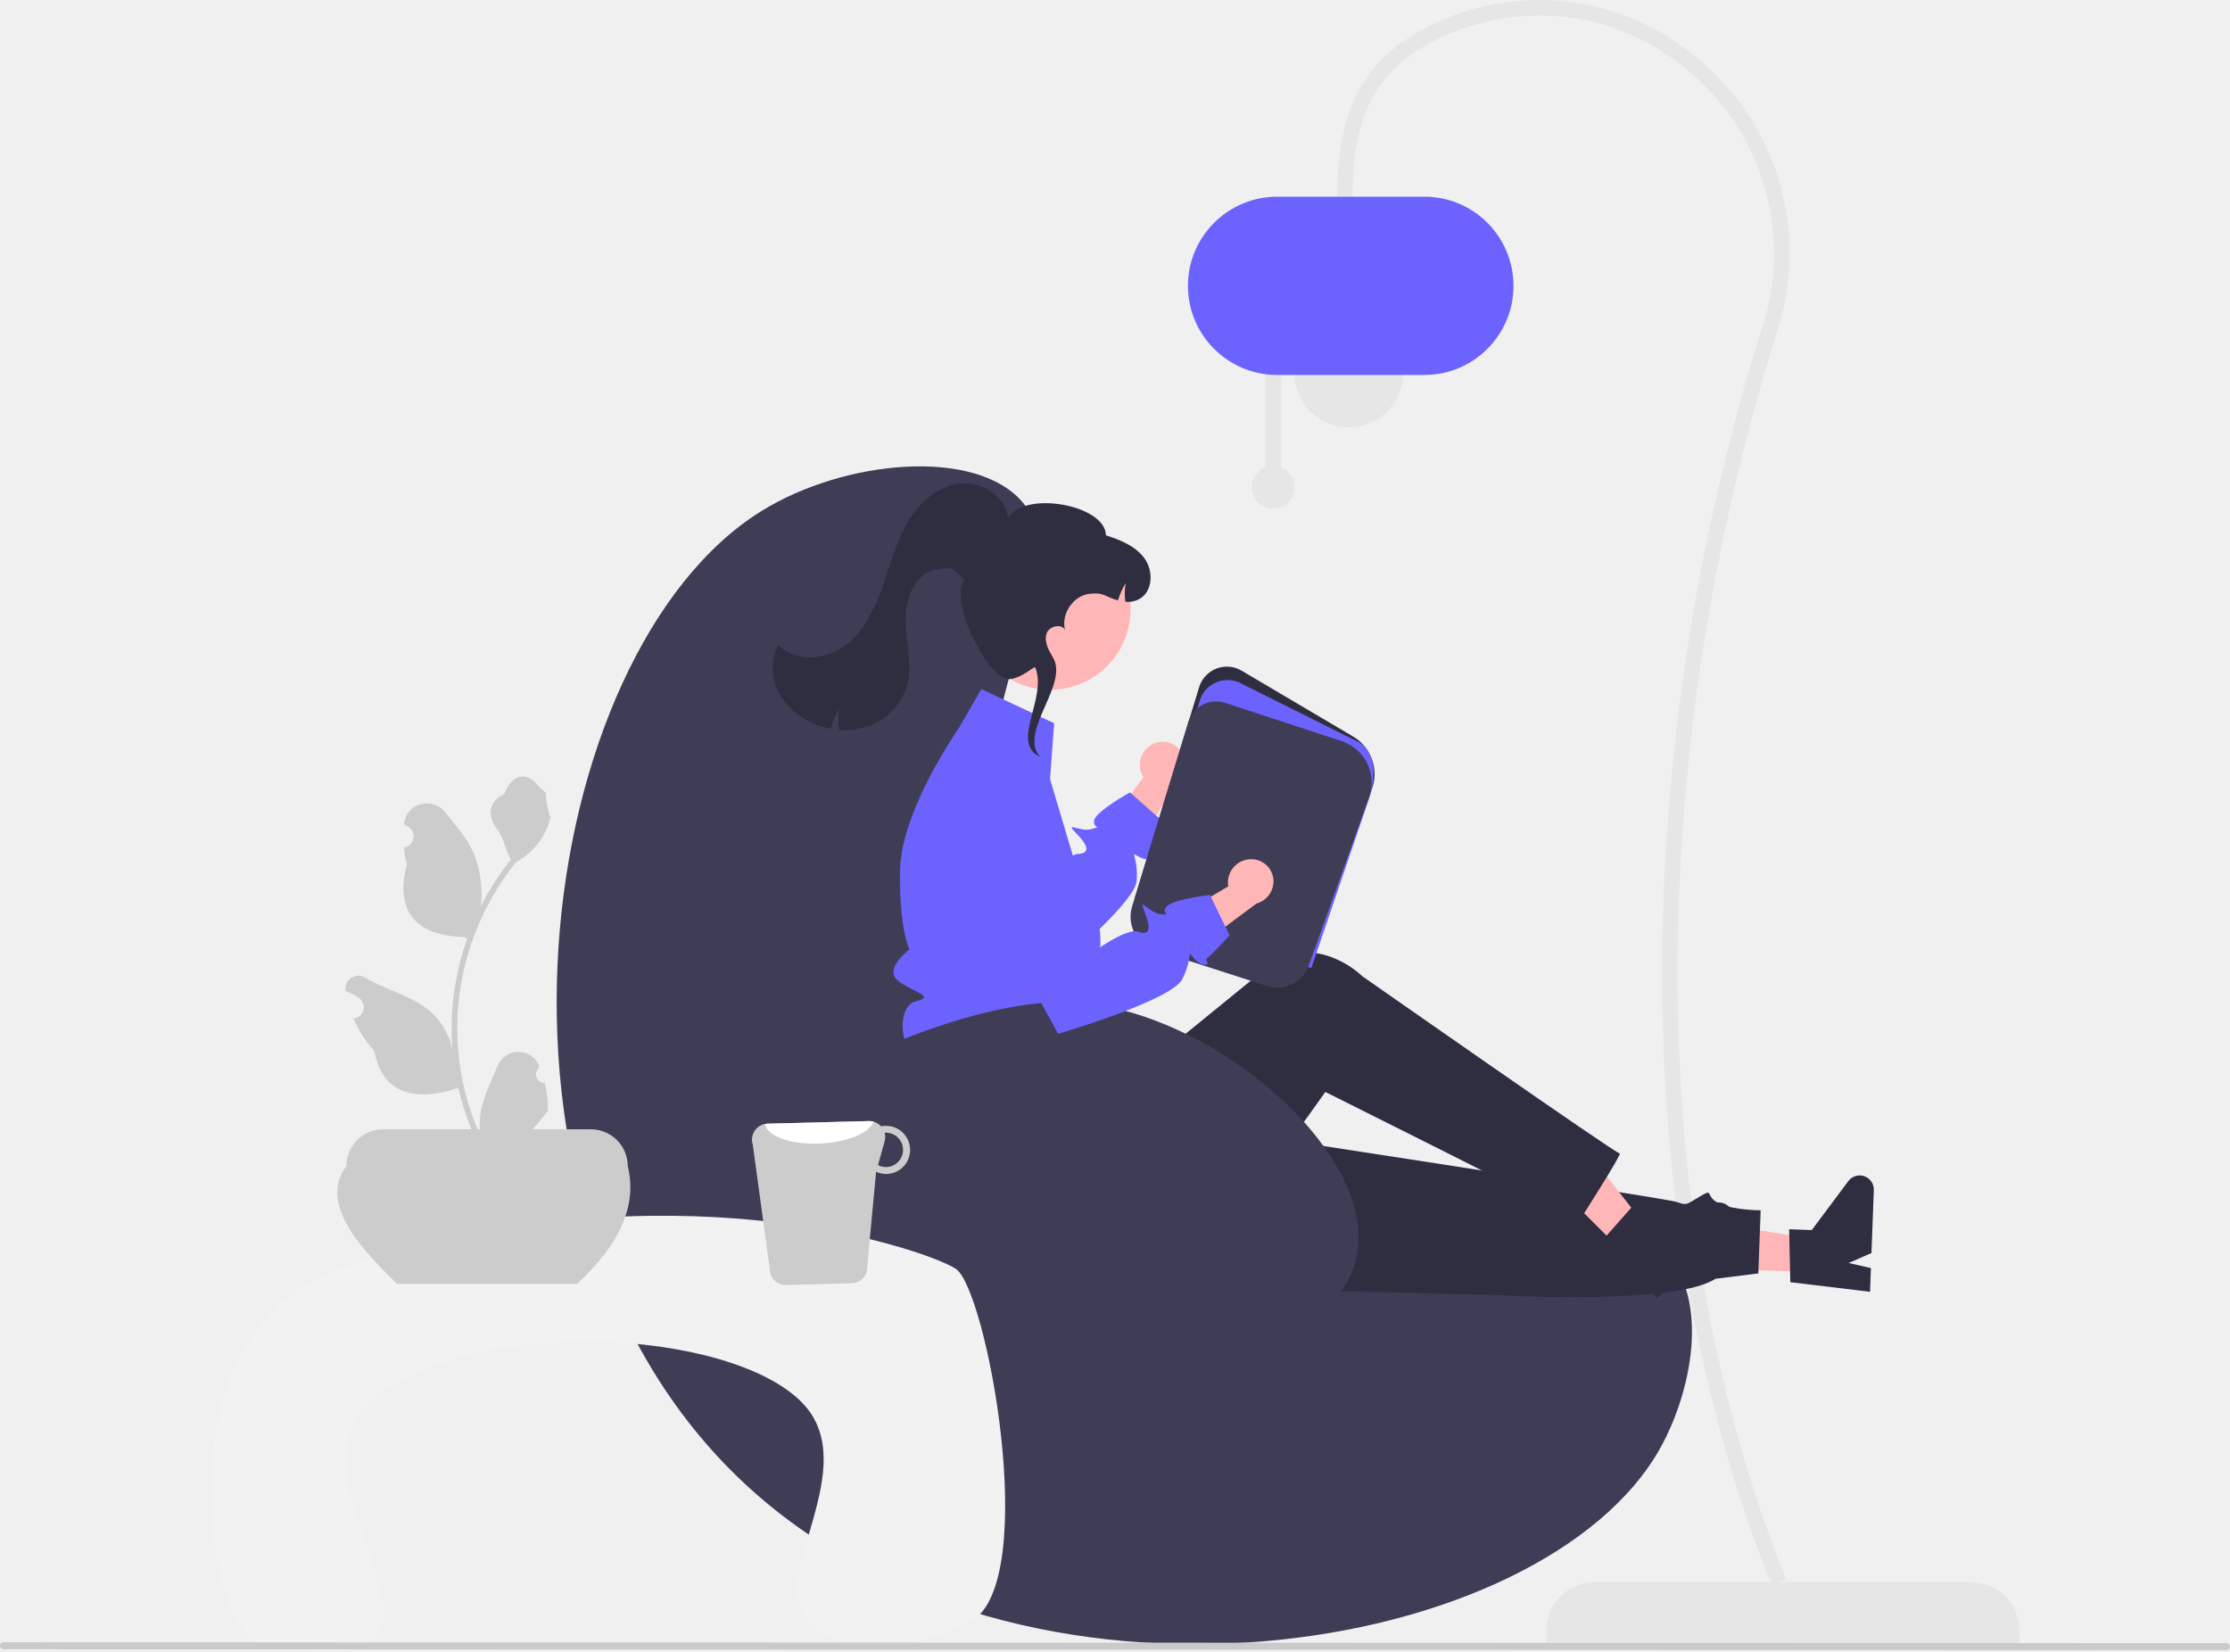
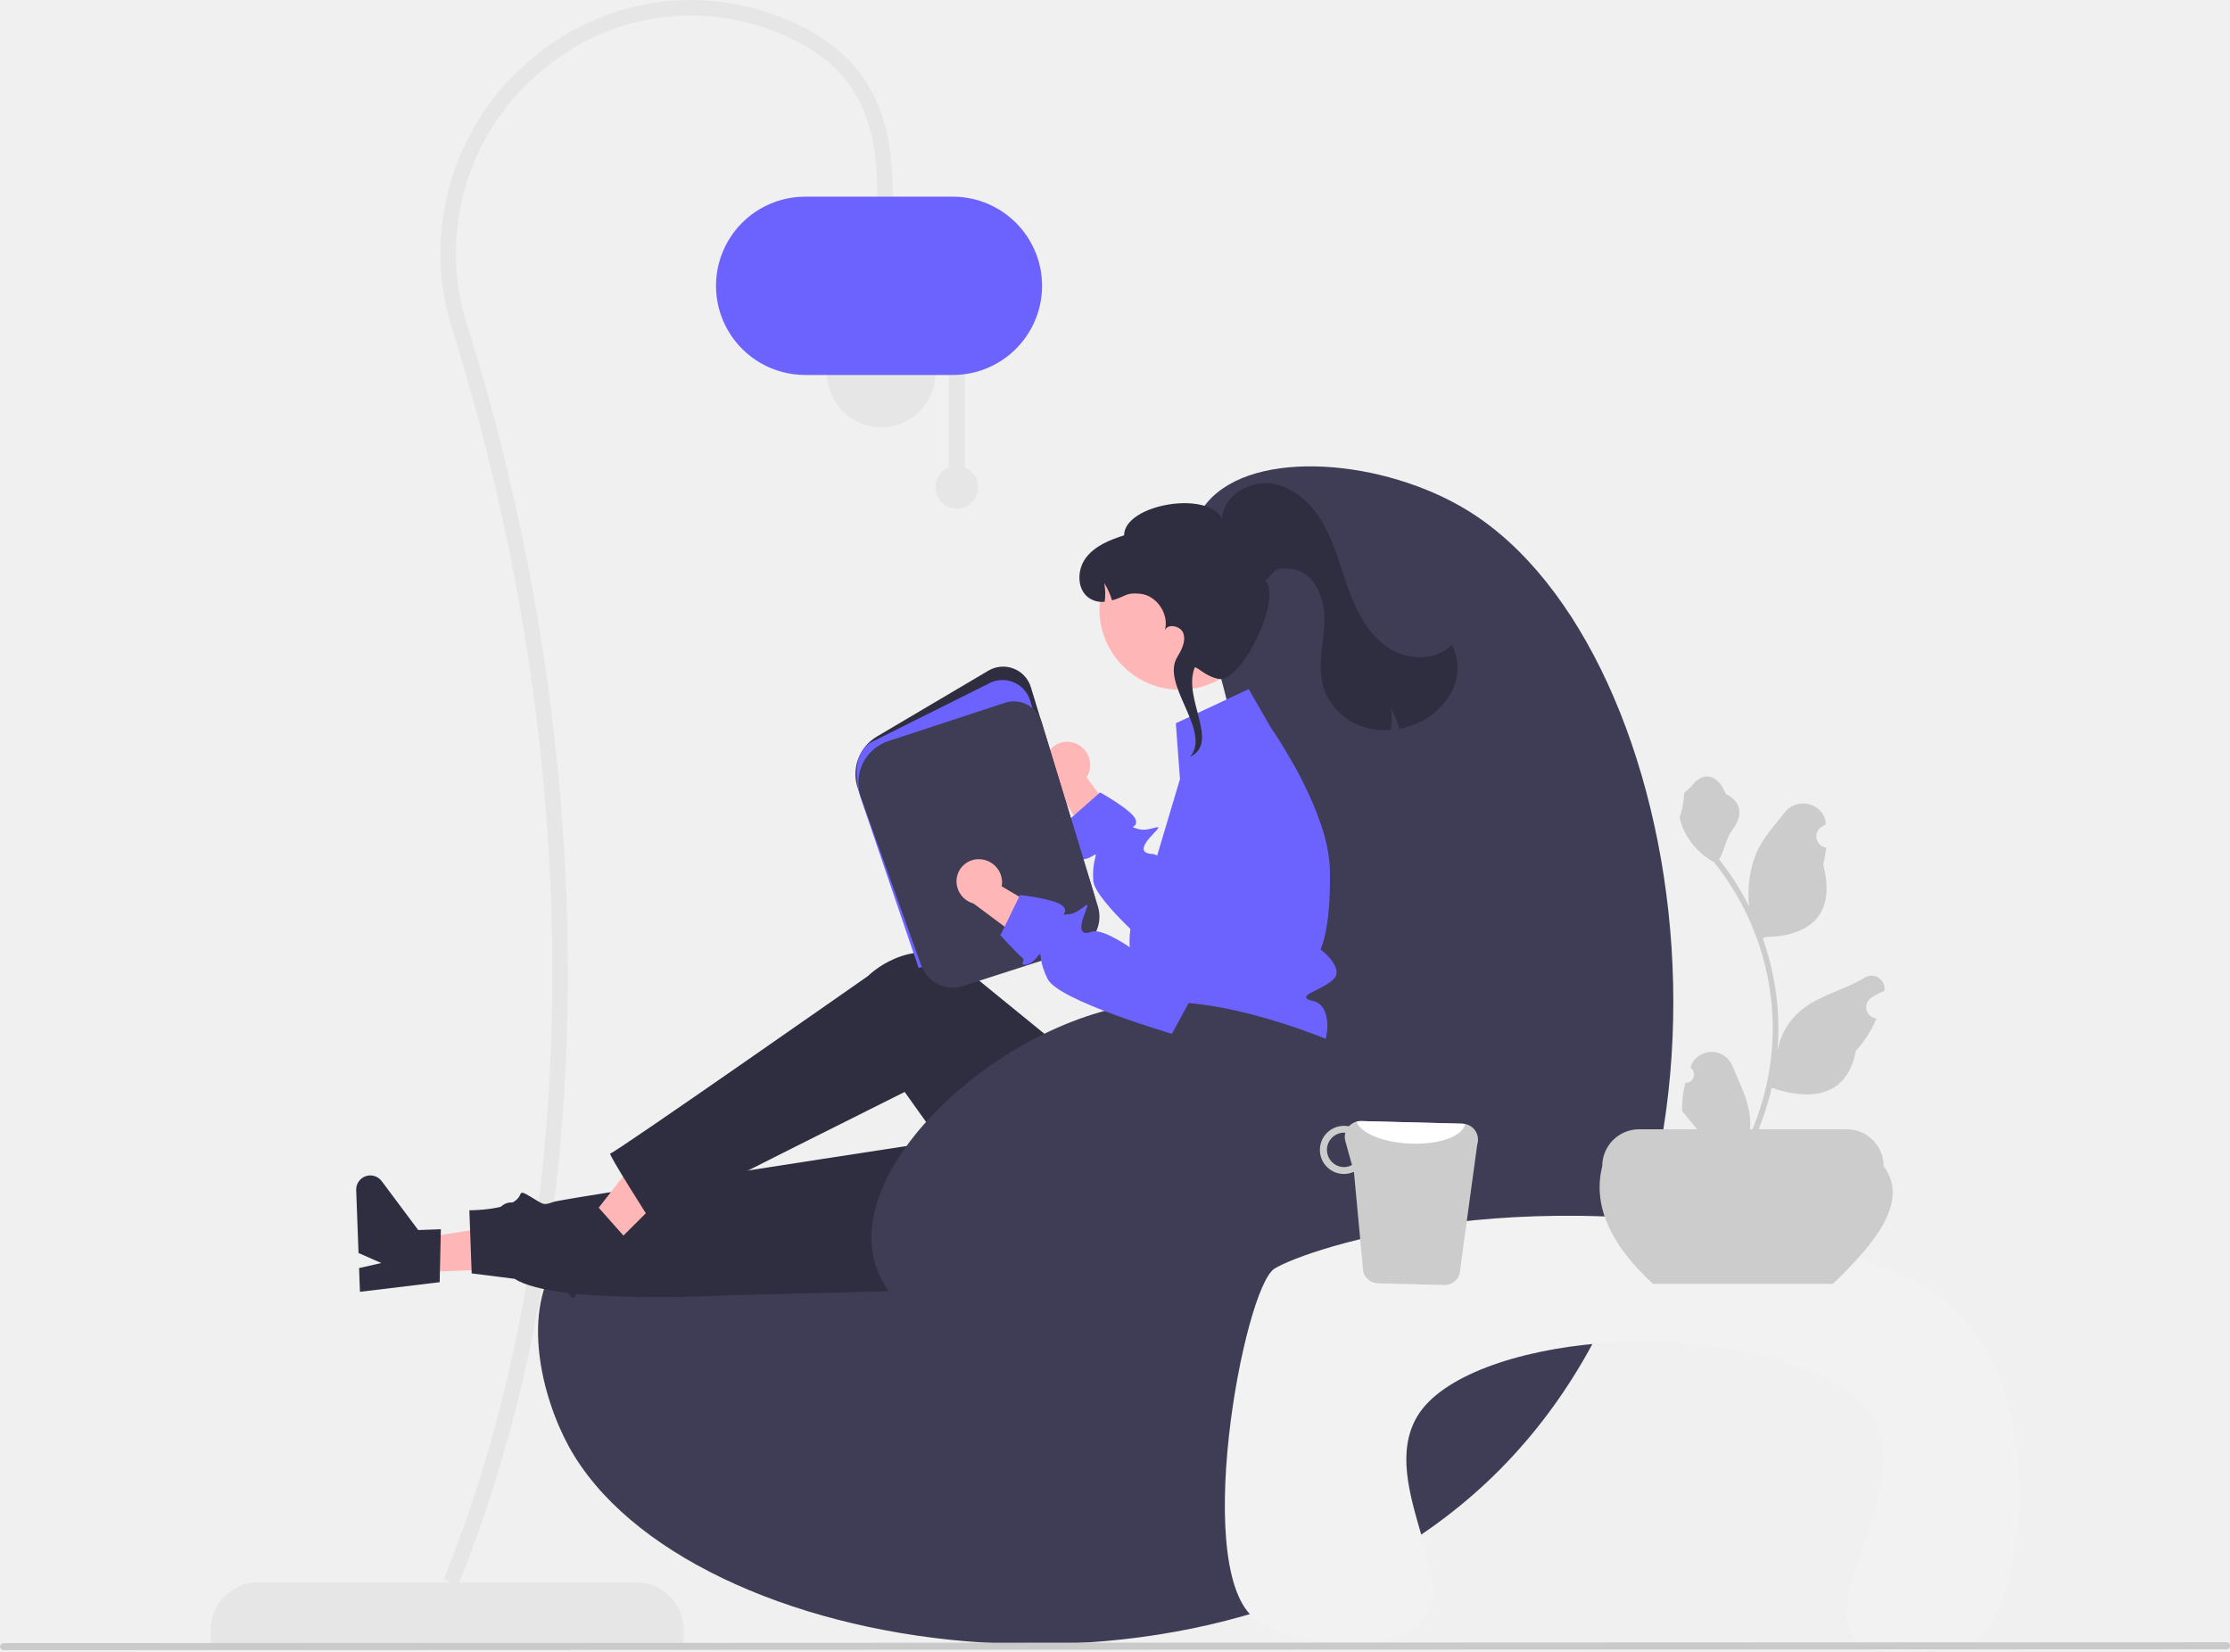
- <svg xmlns="http://www.w3.org/2000/svg" width="751.131" height="556.415" viewBox="0 0 751.131 556.415" role="img" artist="Katerina Limpitsouni" source="https://undraw.co/">
-   <path d="M745.319,704.743H904.585a0,0,0,0,1,0,0v4.887a16,16,0,0,1-16,16H761.319a16,16,0,0,1-16-16V704.743A0,0,0,0,1,745.319,704.743Z" transform="translate(1425.47 1258.58) rotate(-180)" fill="#e6e6e6" />
-   <path d="M821.225,705.718l4.843-1.951c-50.677-125.789-45.795-284.482-2.956-420.613a85.005,85.005,0,0,0-24.764-89.934c-24.865-22.189-59.145-27.594-89.467-14.108-29.931,13.314-34.056,36.505-34.056,59.583h5.222c0-24.635,5.265-43.383,30.957-54.812,28.419-12.639,60.555-7.569,83.867,13.234A79.839,79.839,0,0,1,818.131,281.586C774.798,419.289,770.202,579.072,821.225,705.718Z" transform="translate(-224.4343 -171.7927)" fill="#e6e6e6" />
-   <circle cx="454.307" cy="125.648" r="18.276" fill="#e6e6e6" />
-   <path d="M650.594,329.302V294.672h5.385v34.629a7.179,7.179,0,1,1-5.385,0Z" transform="translate(-224.4343 -171.7927)" fill="#e6e6e6" />
-   <path d="M624.565,268.068a30.06,30.06,0,0,1,30.025-30.025h49.607a30.025,30.025,0,1,1,0,60.051H654.59A30.06,30.06,0,0,1,624.565,268.068Z" transform="translate(-224.4343 -171.7927)" fill="#6c63ff" />
-   <path d="M554.67,454.005c4.981-63.723,30.447-94.083,14.14-113.123-15.619-18.238-59.617-14.47-87.872,3.03-76.212,47.202-104.134,235.332-6.06,327.249C568.072,758.504,744.695,730.53,783.946,659.04c9.158-16.681,16.434-45.922,3.03-63.632-33.278-43.967-154.271,35.669-208.066-14.14C547.03,551.749,551.937,488.975,554.67,454.005Z" transform="translate(-224.4343 -171.7927)" fill="#3f3d56" />
-   <path d="M612.927,422.347a7.822,7.822,0,0,0-3.924,10.18,7.504,7.504,0,0,0,.597,1.087l-16.358,21.842,8.163,12.2,19.174-32.343a7.8,7.8,0,0,0,2.373-9.222,7.465,7.465,0,0,0-9.838-3.828Q613.02,422.303,612.927,422.347Z" transform="translate(-224.4343 -171.7927)" fill="#ffb6b6" />
-   <path d="M612.914,460.005c1.071.949-1.899,2.121-5.04.273-.899-.535-1.283-.758-1.384-.616-.253.353,1.222,2.959.828,8.747-.242,3.454-5.979,9.949-12.494,16.282-8.807,8.565-19.049,16.827-19.049,16.827l-3.596-2.879-37.704-30.23-6.363-8.807a62.681,62.681,0,0,1,2.616-10.232,111.546,111.546,0,0,1,5.676-13.474c1.172-2.374,2.374-4.636,3.525-6.717l20.201,22.261,16.928,18.645s4.929-7.939,8.747-10.1a3.636,3.636,0,0,1,1.616-.555c3.858-.182,4.091-2.283-.384-6.858-4.474-4.575,1.172-.303,5.151-1.535,3.98-1.232,0,0,.838-3.081.838-3.081,11.999-9.262,11.999-9.262l.465.414,8.434,7.444,2.414,2.131s-2.636,7.232-3.363,8.757C612.248,458.965,611.854,459.046,612.914,460.005Z" transform="translate(-224.4343 -171.7927)" fill="#6c63ff" />
-   <polygon points="610.804 428.521 611.215 417.38 568.439 410.493 567.832 426.935 610.804 428.521" fill="#ffb6b6" />
-   <path d="M827.473,603.668l-.406-17.838,7.626.281,12.311-16.49a4.767,4.767,0,0,1,8.583,3.027l-.782,21.19-7.678,3.374,7.49,1.704-.295,7.989Z" transform="translate(-224.4343 -171.7927)" fill="#2f2e41" />
-   <path d="M594.489,604.651l135.488,3.435s58.508,3.379,72.236-5.551l14.476-1.828.785-21.264s-8.852.065-13.942-2.306-1.552-5.273-6.405-2.42-4.34,3.196-8.092,1.885S613.241,549.069,613.241,549.069Z" transform="translate(-224.4343 -171.7927)" fill="#2f2e41" />
-   <polygon points="548.592 423.631 556.471 415.744 529.796 381.601 518.168 393.243 548.592 423.631" fill="#ffb6b6" />
-   <path d="M765.053,588.562l11.835-13.353,5.399,5.393,20.241-3.716a4.767,4.767,0,0,1,4.234,8.057l-14.985,15.003-7.923-2.748,4.332,6.344-5.65,5.657Z" transform="translate(-224.4343 -171.7927)" fill="#2f2e41" />
-   <path d="M541.035,530.449l1.347,31.31c1.586,36.859,42.178,59.168,73.654,39.923q.87-.532,1.746-1.102s11.933-3.205,11.571-8.279,2.553-7.545,5.133-6.161,36.357-46.553,36.357-46.553,70.178,35.006,85.66,43.247c0,0,14.556-22.759,13.501-22.52s-86.819-59.788-86.819-59.788-13.972-14.14-31.304-4.804c-.361,1.371-.052,1.419-.052,1.419l-57.253,46.652-8.09-15.363Z" transform="translate(-224.4343 -171.7927)" fill="#2f2e41" />
-   <path d="M595.017,491.306a32.354,32.354,0,0,1-.616,4.303,25.39,25.39,0,0,1-1.98,5.939s0,2.111-4.04,9.181,1.01,4.04,4.04,9.292c3.03,5.242,0,2.828-3.363,6.202a7.722,7.722,0,0,0-1.909,7.606s-43.391.03-51.471-3-9.918-20.1-2.677-21.786c7.232-1.687-2.192-3.363-6.444-7.252-4.252-3.889,4.252-10.252,4.252-10.252s-3.505-6.05-3.212-26.362a40.029,40.029,0,0,1,.515-5.575,62.681,62.681,0,0,1,2.616-10.232,111.546,111.546,0,0,1,5.676-13.474c1.172-2.374,2.374-4.636,3.525-6.717.182-.323.353-.636.535-.949,2.192-3.879,4.192-7.05,5.515-9.08,1.02-1.576,1.636-2.464,1.636-2.464l7.353-12.787,24.544,11.504-1.394,18.817,4.232,14.191,1.949,6.535,1.505,5.04,2.323,7.807s-.636.03.121,1.071a34.484,34.484,0,0,1,6.575,15.827A32.227,32.227,0,0,1,595.017,491.306Z" transform="translate(-224.4343 -171.7927)" fill="#6c63ff" />
-   <path d="M665.896,493.334l-.461-.149-58.744-18.917,21.647-71.017a9.768,9.768,0,0,1,14.312-5.562l37.54,22.179a14.715,14.715,0,0,1,6.319,17.788Z" transform="translate(-224.4343 -171.7927)" fill="#2f2e41" />
-   <path d="M666.134,497.849l-59.217-19.069,21.647-71.017A9.768,9.768,0,0,1,642.876,402.201l39.332,19.637c5.909,3.49,5.771,12.524,3.027,19.936Z" transform="translate(-224.4343 -171.7927)" fill="#6c63ff" />
-   <path d="M660.206,502.989a11.291,11.291,0,0,1-9.05.9l-37.85-12.189A11.704,11.704,0,0,1,605.731,477.21l18.976-62.255a9.767,9.767,0,0,1,12.39-6.431l39.224,12.879a14.722,14.722,0,0,1,9.265,18.959l-20.289,56.565A11.304,11.304,0,0,1,660.206,502.989Z" transform="translate(-224.4343 -171.7927)" fill="#3f3d56" />
-   <circle cx="353.691" cy="205.214" r="27.11" fill="#ffb6b6" />
-   <path d="M486.452,404.525a23.511,23.511,0,0,0,11.546,10.793,27.033,27.033,0,0,0,6.222,1.969,24.326,24.326,0,0,1,2.879-6.816,20.083,20.083,0,0,0,0,7.199,23.9,23.9,0,0,0,9.663-1.199,20.726,20.726,0,0,0,13.034-13.204c2.16-7.186-.167-14.861-.35-22.362-.189-7.502,3.373-16.474,10.82-17.402,5.671-.708,4.97-.158,9.045,3.848-5.7,6.332,8.196,34.377,15.653,33.138,4.216-.701,7.318-4.048,8.152-3.932,4.27,10.456-8.574,25.286,1.613,30.154l-.756-1c-5.332-8.808,10.445-23.685,5.113-32.494-1.486-2.464-3.032-5.353-2.112-8.079.873-2.592,5.293-3.412,6.226-1.053-1.516-5.407,2.716-11.752,8.338-12.304,4.994-.493,4.706.931,9.467,2.229a24.293,24.293,0,0,1,2.608-5.835,19.918,19.918,0,0,0-.139,6.296,7.855,7.855,0,0,0,4.941-1.046c4.397-2.636,4.528-9.44,1.507-13.581-3.026-4.142-8.095-6.187-12.985-7.734-.045-10.342-27.872-15.292-32.99-5.678-.526-7.785-9.45-13.029-17.138-11.707s-13.752,7.487-17.45,14.357c-3.697,6.865-5.532,14.552-8.238,21.865s-6.575,14.604-13.056,18.943c-6.48,4.333-16.109,4.727-21.52-.89A17.168,17.168,0,0,0,486.452,404.525Z" transform="translate(-224.4343 -171.7927)" fill="#2f2e41" />
-   <path d="M514.269,528.498a9.788,9.788,0,0,1,1.815-1.149c10.377-5.164,42.645-18.57,67.877-18.02,48.548,1.058,110.332,54.637,95.953,90.617-10.941,27.378-65.336,42.954-105.043,30.496C519.245,612.989,497.288,542.036,514.269,528.498Z" transform="translate(-224.4343 -171.7927)" fill="#3f3d56" />
-   <path d="M312.726,725.733c-15.864-2.993-29.906-74.46,1.305-109.658,10.693-12.059,24.032-17.308,41.775-22.193,102.121-28.115,180.011-1.32,190.478,5.222,10.444,6.527,28.752,104.875,5.34,118.796-13.173,7.833-39.282,11.749-52.218,2.611-19.035-13.446,12.915-48.324-1.305-71.8C481.963,622.071,396.986,613.097,354.382,639.573,308.929,667.82,402.684,742.704,312.726,725.733Z" transform="translate(-224.4343 -171.7927)" fill="#f2f2f2" />
-   <path d="M418.787,604.223H358.183c-14.961-14.338-25.658-28.156-17.094-39.626a12.432,12.432,0,0,1,12.432-12.432h69.928a12.432,12.432,0,0,1,12.432,12.432C439.141,577.666,433.316,590.877,418.787,604.223Z" transform="translate(-224.4343 -171.7927)" fill="#ccc" />
-   <path d="M407.903,536.515a2.807,2.807,0,0,1-2.035-4.866l.192-.765q-.038-.092-.076-.184a7.539,7.539,0,0,0-13.907.052c-2.275,5.478-5.17,10.966-5.883,16.758a22.304,22.304,0,0,0,.392,7.671A89.42,89.42,0,0,1,378.452,518.042a86.307,86.307,0,0,1,.535-9.628q.444-3.931,1.231-7.807a90.456,90.456,0,0,1,17.938-38.337,24.073,24.073,0,0,0,10.012-10.387,18.363,18.363,0,0,0,1.67-5.018c-.487.064-1.838-7.359-1.47-7.815-.679-1.031-1.895-1.543-2.637-2.549-3.689-5.002-8.773-4.129-11.426,2.669-5.669,2.861-5.724,7.606-2.245,12.169,2.213,2.903,2.517,6.832,4.459,9.94-.2.256-.408.503-.607.759a91.039,91.039,0,0,0-9.502,15.054,37.846,37.846,0,0,0-2.259-17.579c-2.163-5.217-6.216-9.611-9.786-14.122-4.288-5.418-13.08-3.053-13.836,3.814q-.011.1-.021.199.795.449,1.557.952a3.808,3.808,0,0,1-1.535,6.93l-.078.012a37.89,37.89,0,0,0,.999,5.665c-4.58,17.71,5.307,24.16,19.424,24.45.312.16.615.32.927.471a92.924,92.924,0,0,0-5.002,23.539,88.135,88.135,0,0,0,.064,14.231l-.024-.168a23.289,23.289,0,0,0-7.95-13.448c-6.118-5.026-14.762-6.877-21.363-10.916a4.371,4.371,0,0,0-6.694,4.252q.013.088.027.176a25.578,25.578,0,0,1,2.868,1.382q.795.449,1.557.952a3.808,3.808,0,0,1-1.535,6.93l-.078.012c-.056.008-.104.016-.16.024a37.923,37.923,0,0,0,6.975,10.923c2.863,15.46,15.162,16.927,28.318,12.425h.008a92.897,92.897,0,0,0,6.24,18.218h22.293c.08-.248.152-.503.224-.751a25.329,25.329,0,0,1-6.169-.367c1.654-2.03,3.308-4.075,4.962-6.105a1.384,1.384,0,0,0,.104-.12c.839-1.039,1.686-2.069,2.525-3.108l0-.001a37.101,37.101,0,0,0-1.087-9.451Z" transform="translate(-224.4343 -171.7927)" fill="#ccc" />
-   <path d="M483.94,600.976a5.385,5.385,0,0,0,5.189,3.635l22.233-.572a5.311,5.311,0,0,0,5.019-3.908l3.146-33.642a8.22,8.22,0,0,0,3.557.731,8.108,8.108,0,0,0-.407-16.211,6.869,6.869,0,0,0-1.457.152,5.495,5.495,0,0,0-4.09-1.765l-34.199.883a4.912,4.912,0,0,0-.844.105,5.341,5.341,0,0,0-4.09,6.936Zm36.233-36.773,2.239-8.017a5.46,5.46,0,0,0,.017-2.832c.109-0.0.204-.052.313-.052a5.8,5.8,0,0,1,.272,11.596A5.459,5.459,0,0,1,520.172,564.203Z" transform="translate(-224.4343 -171.7927)" fill="#ccc" />
-   <path d="M482.087,550.382c.729,4.166,8.92,7.095,18.77,6.586,9.058-.417,16.464-3.598,17.82-7.367a5.057,5.057,0,0,0-1.548-.206l-34.199.883A4.912,4.912,0,0,0,482.087,550.382Z" transform="translate(-224.4343 -171.7927)" fill="#fff" />
-   <path d="M225.625,727.311l748.75.307a1.191,1.191,0,0,0,0-2.381l-748.75-.307a1.191,1.191,0,1,0,0,2.381Z" transform="translate(-224.4343 -171.7927)" fill="#cacaca" />
-   <path d="M645.576,461.206a7.822,7.822,0,0,0-7.536,7.889,7.505,7.505,0,0,0,.133,1.233l-23.499,13.873,2.844,14.4,30.135-22.485a7.8,7.8,0,0,0,5.737-7.601,7.465,7.465,0,0,0-7.61-7.317Q645.678,461.201,645.576,461.206Z" transform="translate(-224.4343 -171.7927)" fill="#ffb6b6" />
-   <path d="M626.326,494.279c-.629-.842-.899-1.195-1.042-1.098-.368.222-.014,3.197-2.602,8.383-3.643,7.285-41.844,18.442-41.844,18.442l-4.703-8.611-20.688-37.84-7.131-30.33a13.531,13.531,0,0,1-.361-3.228,128.177,128.177,0,0,1,20.171-11.611,13.504,13.504,0,0,1,6.061,7.22l14.241,39.929,5.683,15.942s10.024-7.168,13.66-5.852c3.63,1.324,4.662-.532,2.289-6.475-2.373-5.943,1.189.174,5.334.563,4.153.395,0,0,1.962-2.522s14.645-3.94,14.645-3.94l.27.563,4.915,10.11,1.407,2.905s-5.211,5.653-6.468,6.78c-1.263,1.135-1.653,1.056-1.035,2.349C631.699,497.248,628.509,497.19,626.326,494.279Z" transform="translate(-224.4343 -171.7927)" fill="#6c63ff" />
+ <svg xmlns="http://www.w3.org/2000/svg" width="751.131" height="556.415" viewBox="0 0 751.131 556.415" role="img" artist="Katerina Limpitsouni" source="https://undraw.co/" version="1.1" id="svg25">
+   <defs id="defs25" />
+   <path d="m 70.981,553.838 h 159.266 v -4.887 a 16,16 0 0 0 -16,-16 H 86.981 a 16,16 0 0 0 -16,16 v 4.887 z" fill="#e6e6e6" id="path1" />
+   <path d="m 154.341,533.926 -4.843,-1.951 c 50.677,-125.789 45.795,-284.482 2.956,-420.613 a 85.005,85.005 0 0 1 24.764,-89.934 c 24.865,-22.189 59.145,-27.594 89.467,-14.108 29.931,13.314 34.056,36.505 34.056,59.583 h -5.222 c 0,-24.635 -5.265,-43.383 -30.957,-54.812 C 236.143,-0.548 204.008,4.521 180.695,25.324 a 79.839,79.839 0 0 0 -23.261,84.47 c 43.333,137.703 47.929,297.486 -3.094,424.132 z" fill="#e6e6e6" id="path2" />
+   <circle cx="-296.825" cy="125.648" r="18.276" fill="#e6e6e6" id="circle2" transform="scale(-1,1)" />
+   <path d="m 324.972,157.509 v -34.629 h -5.385 v 34.629 a 7.179,7.179 0 1 0 5.385,0 z" fill="#e6e6e6" id="path3" />
+   <path d="M 351.001,96.275 A 30.06,30.06 0 0 0 320.976,66.249 H 271.368 a 30.026,30.026 0 1 0 0,60.051 h 49.607 a 30.06,30.06 0 0 0 30.025,-30.026 z" fill="#6c63ff" id="path4" />
+   <path d="m 420.896,282.212 c -4.981,-63.723 -30.447,-94.083 -14.14,-113.123 15.619,-18.238 59.617,-14.47 87.872,3.03 76.212,47.202 104.134,235.332 6.06,327.249 -93.195,87.344 -269.817,59.369 -309.068,-12.12 -9.158,-16.681 -16.434,-45.922 -3.03,-63.632 33.278,-43.967 154.271,35.669 208.066,-14.14 31.881,-29.519 26.974,-92.292 24.241,-127.263 z" fill="#3f3d56" id="path5" />
+   <path d="m 362.638,250.554 a 7.822,7.822 0 0 1 3.924,10.18 7.504,7.504 0 0 1 -0.597,1.087 l 16.358,21.842 -8.163,12.2 -19.174,-32.343 a 7.8,7.8 0 0 1 -2.373,-9.222 7.465,7.465 0 0 1 9.838,-3.828 q 0.094,0.041 0.187,0.085 z" fill="#ffb6b6" id="path6" />
+   <path d="m 362.651,288.213 c -1.071,0.949 1.899,2.121 5.04,0.273 0.899,-0.535 1.283,-0.758 1.384,-0.616 0.253,0.353 -1.222,2.959 -0.828,8.747 0.242,3.454 5.979,9.949 12.494,16.282 8.807,8.565 19.049,16.827 19.049,16.827 l 3.596,-2.879 37.704,-30.23 6.363,-8.807 a 62.681,62.681 0 0 0 -2.616,-10.232 111.546,111.546 0 0 0 -5.676,-13.474 c -1.172,-2.374 -2.374,-4.636 -3.525,-6.717 l -20.201,22.261 -16.928,18.645 c 0,0 -4.929,-7.939 -8.747,-10.1 a 3.636,3.636 0 0 0 -1.616,-0.555 c -3.858,-0.182 -4.091,-2.283 0.384,-6.858 4.474,-4.575 -1.172,-0.303 -5.151,-1.535 -3.98,-1.232 0,0 -0.838,-3.081 -0.838,-3.081 -11.999,-9.262 -11.999,-9.262 l -0.465,0.414 -8.434,7.444 -2.414,2.131 c 0,0 2.636,7.232 3.363,8.757 0.727,1.525 1.121,1.606 0.061,2.565 z" fill="#6c63ff" id="path7" />
+   <polygon points="567.832,426.935 610.804,428.521 611.215,417.38 568.439,410.493 " fill="#ffb6b6" id="polygon7" transform="matrix(-1,0,0,1,751.1314,0)" />
+   <path d="m 148.092,431.875 0.406,-17.838 -7.626,0.281 -12.311,-16.49 a 4.767,4.767 0 0 0 -8.583,3.027 l 0.782,21.19 7.678,3.374 -7.49,1.704 0.295,7.989 z" fill="#2f2e41" id="path8" />
+   <path d="m 381.077,432.858 -135.488,3.435 c 0,0 -58.508,3.379 -72.236,-5.551 l -14.476,-1.828 -0.785,-21.264 c 0,0 8.852,0.065 13.942,-2.306 5.089,-2.371 1.552,-5.273 6.405,-2.42 4.852,2.853 4.34,3.196 8.092,1.885 3.752,-1.311 175.795,-27.534 175.795,-27.534 z" fill="#2f2e41" id="path9" />
+   <polygon points="518.168,393.243 548.592,423.631 556.471,415.744 529.796,381.601 " fill="#ffb6b6" id="polygon9" transform="matrix(-1,0,0,1,751.1314,0)" />
+   <path d="m 210.513,416.769 -11.835,-13.353 -5.399,5.393 -20.241,-3.716 a 4.767,4.767 0 0 0 -4.234,8.057 l 14.985,15.003 7.923,-2.748 -4.332,6.344 5.65,5.657 z" fill="#2f2e41" id="path10" />
+   <path d="m 434.531,358.657 -1.347,31.31 c -1.586,36.859 -42.178,59.168 -73.654,39.923 q -0.87,-0.532 -1.746,-1.102 c 0,0 -11.933,-3.205 -11.571,-8.279 0.362,-5.075 -2.553,-7.545 -5.133,-6.161 -2.58,1.384 -36.357,-46.553 -36.357,-46.553 0,0 -70.178,35.006 -85.66,43.247 0,0 -14.556,-22.759 -13.501,-22.52 1.055,0.239 86.819,-59.788 86.819,-59.788 0,0 13.972,-14.14 31.304,-4.804 0.361,1.371 0.052,1.419 0.052,1.419 l 57.253,46.652 8.09,-15.363 z" fill="#2f2e41" id="path11" />
+   <path d="m 380.549,319.513 a 32.354,32.354 0 0 0 0.616,4.303 25.39,25.39 0 0 0 1.98,5.939 c 0,0 0,2.111 4.04,9.181 4.04,7.07 -1.01,4.04 -4.04,9.292 -3.03,5.242 0,2.828 3.363,6.202 a 7.722,7.722 0 0 1 1.909,7.606 c 0,0 43.391,0.03 51.471,-3 8.08,-3.03 9.918,-20.1 2.677,-21.786 -7.232,-1.687 2.192,-3.363 6.444,-7.252 4.252,-3.889 -4.252,-10.252 -4.252,-10.252 0,0 3.505,-6.05 3.212,-26.362 a 40.029,40.029 0 0 0 -0.515,-5.575 62.681,62.681 0 0 0 -2.616,-10.232 111.546,111.546 0 0 0 -5.676,-13.474 c -1.172,-2.374 -2.374,-4.636 -3.525,-6.717 -0.182,-0.323 -0.353,-0.636 -0.535,-0.949 -2.192,-3.879 -4.192,-7.05 -5.515,-9.08 -1.02,-1.576 -1.636,-2.464 -1.636,-2.464 l -7.353,-12.787 -24.544,11.504 1.394,18.817 -4.232,14.191 -1.949,6.535 -1.505,5.04 -2.323,7.807 c 0,0 0.636,0.03 -0.121,1.071 a 34.484,34.484 0 0 0 -6.575,15.827 32.227,32.227 0 0 0 -0.192,6.616 z" fill="#6c63ff" id="path12" />
+   <path d="m 309.67,321.541 0.461,-0.149 58.744,-18.917 -21.647,-71.017 a 9.768,9.768 0 0 0 -14.312,-5.562 l -37.54,22.179 a 14.715,14.715 0 0 0 -6.319,17.788 z" fill="#2f2e41" id="path13" />
+   <path d="m 309.431,326.056 59.217,-19.069 -21.647,-71.017 a 9.768,9.768 0 0 0 -14.312,-5.562 l -39.332,19.637 c -5.909,3.49 -5.771,12.524 -3.027,19.936 z" fill="#6c63ff" id="path14" />
+   <path d="m 315.36,331.196 a 11.291,11.291 0 0 0 9.05,0.9 l 37.85,-12.189 a 11.704,11.704 0 0 0 7.575,-14.49 l -18.976,-62.255 a 9.767,9.767 0 0 0 -12.39,-6.431 l -39.224,12.879 a 14.722,14.722 0 0 0 -9.265,18.959 l 20.289,56.565 a 11.304,11.304 0 0 0 5.092,6.062 z" fill="#3f3d56" id="path15" />
+   <circle cx="-397.441" cy="205.214" r="27.11" fill="#ffb6b6" id="circle15" transform="scale(-1,1)" />
+   <path d="m 489.114,232.732 a 23.511,23.511 0 0 1 -11.546,10.793 27.033,27.033 0 0 1 -6.222,1.969 24.326,24.326 0 0 0 -2.879,-6.816 20.083,20.083 0 0 1 0,7.199 23.9,23.9 0 0 1 -9.663,-1.199 20.726,20.726 0 0 1 -13.034,-13.204 c -2.16,-7.186 0.167,-14.861 0.35,-22.362 0.189,-7.502 -3.373,-16.474 -10.82,-17.402 -5.671,-0.708 -4.97,-0.158 -9.045,3.848 5.7,6.332 -8.196,34.377 -15.653,33.138 -4.216,-0.701 -7.318,-4.048 -8.152,-3.932 -4.27,10.456 8.574,25.286 -1.613,30.154 l 0.756,-1 c 5.332,-8.808 -10.445,-23.685 -5.113,-32.494 1.486,-2.464 3.032,-5.353 2.112,-8.079 -0.873,-2.592 -5.293,-3.412 -6.226,-1.053 1.516,-5.407 -2.716,-11.752 -8.338,-12.304 -4.994,-0.493 -4.706,0.931 -9.467,2.229 a 24.293,24.293 0 0 0 -2.608,-5.835 19.918,19.918 0 0 1 0.139,6.296 7.855,7.855 0 0 1 -4.941,-1.046 c -4.397,-2.636 -4.528,-9.44 -1.507,-13.581 3.026,-4.142 8.095,-6.187 12.985,-7.734 0.045,-10.342 27.872,-15.292 32.99,-5.678 0.526,-7.785 9.45,-13.029 17.138,-11.707 7.688,1.322 13.752,7.487 17.45,14.357 3.697,6.865 5.532,14.552 8.238,21.865 2.706,7.313 6.575,14.604 13.056,18.943 6.48,4.333 16.109,4.727 21.52,-0.89 a 17.168,17.168 0 0 1 0.094,15.523 z" fill="#2f2e41" id="path16" />
+   <path d="m 461.297,356.705 a 9.788,9.788 0 0 0 -1.815,-1.149 c -10.377,-5.164 -42.645,-18.57 -67.877,-18.02 -48.548,1.058 -110.332,54.637 -95.953,90.617 10.941,27.378 65.336,42.954 105.043,30.496 55.626,-17.453 77.582,-88.405 60.602,-101.944 z" fill="#3f3d56" id="path17" />
+   <path d="m 662.84,553.941 c 15.864,-2.993 29.906,-74.46 -1.305,-109.658 -10.693,-12.059 -24.032,-17.308 -41.775,-22.193 -102.121,-28.115 -180.011,-1.32 -190.478,5.222 -10.444,6.527 -28.752,104.875 -5.34,118.796 13.173,7.833 39.282,11.749 52.218,2.611 19.035,-13.446 -12.915,-48.324 1.305,-71.8 16.137,-26.641 101.115,-35.614 143.718,-9.138 45.454,28.247 -48.302,103.131 41.656,86.16 z" fill="#f2f2f2" id="path18" />
+   <path d="m 556.778,432.43 h 60.604 c 14.961,-14.338 25.658,-28.156 17.094,-39.626 a 12.432,12.432 0 0 0 -12.432,-12.432 h -69.928 a 12.432,12.432 0 0 0 -12.432,12.432 c -3.261,13.069 2.565,26.28 17.093,39.626 z" fill="#cccccc" id="path19" />
+   <path d="m 567.662,364.722 a 2.807,2.807 0 0 0 2.035,-4.866 l -0.192,-0.765 q 0.038,-0.092 0.076,-0.184 a 7.539,7.539 0 0 1 13.907,0.052 c 2.275,5.478 5.17,10.966 5.883,16.758 a 22.304,22.304 0 0 1 -0.392,7.671 89.42,89.42 0 0 0 8.134,-37.139 86.307,86.307 0 0 0 -0.535,-9.628 q -0.444,-3.931 -1.231,-7.807 a 90.456,90.456 0 0 0 -17.938,-38.337 24.073,24.073 0 0 1 -10.012,-10.387 18.363,18.363 0 0 1 -1.67,-5.018 c 0.487,0.064 1.838,-7.359 1.47,-7.815 0.679,-1.031 1.895,-1.543 2.637,-2.549 3.689,-5.002 8.773,-4.129 11.426,2.669 5.669,2.861 5.724,7.606 2.245,12.169 -2.213,2.903 -2.517,6.832 -4.459,9.94 0.2,0.256 0.408,0.503 0.607,0.759 a 91.039,91.039 0 0 1 9.502,15.054 37.846,37.846 0 0 1 2.259,-17.579 c 2.163,-5.217 6.216,-9.611 9.786,-14.122 4.288,-5.418 13.08,-3.053 13.836,3.814 q 0.011,0.1 0.021,0.199 -0.795,0.449 -1.557,0.952 a 3.808,3.808 0 0 0 1.535,6.93 l 0.078,0.012 a 37.89,37.89 0 0 1 -0.999,5.665 c 4.58,17.71 -5.307,24.16 -19.424,24.45 -0.312,0.16 -0.615,0.32 -0.927,0.471 a 92.924,92.924 0 0 1 5.002,23.539 88.135,88.135 0 0 1 -0.064,14.231 l 0.024,-0.168 a 23.289,23.289 0 0 1 7.95,-13.448 c 6.118,-5.026 14.762,-6.877 21.363,-10.916 a 4.371,4.371 0 0 1 6.694,4.252 q -0.013,0.088 -0.027,0.176 a 25.578,25.578 0 0 0 -2.868,1.382 q -0.795,0.449 -1.557,0.952 a 3.808,3.808 0 0 0 1.535,6.93 l 0.078,0.012 c 0.056,0.008 0.104,0.016 0.16,0.024 a 37.923,37.923 0 0 1 -6.975,10.923 c -2.863,15.46 -15.162,16.927 -28.318,12.425 h -0.008 a 92.897,92.897 0 0 1 -6.24,18.218 h -22.293 c -0.08,-0.248 -0.152,-0.503 -0.224,-0.751 a 25.329,25.329 0 0 0 6.169,-0.367 c -1.654,-2.03 -3.308,-4.075 -4.962,-6.105 a 1.384,1.384 0 0 1 -0.104,-0.12 c -0.839,-1.039 -1.686,-2.069 -2.525,-3.108 l -4.4e-4,-10e-4 a 37.101,37.101 0 0 1 1.087,-9.451 z" fill="#cccccc" id="path20" />
+   <path d="m 491.626,429.183 a 5.385,5.385 0 0 1 -5.189,3.635 l -22.233,-0.572 a 5.311,5.311 0 0 1 -5.019,-3.908 l -3.146,-33.642 a 8.22,8.22 0 0 1 -3.557,0.731 8.108,8.108 0 0 1 0.407,-16.211 6.869,6.869 0 0 1 1.457,0.152 5.495,5.495 0 0 1 4.09,-1.765 l 34.199,0.883 a 4.912,4.912 0 0 1 0.844,0.105 5.341,5.341 0 0 1 4.09,6.936 z m -36.233,-36.773 -2.239,-8.017 a 5.46,5.46 0 0 1 -0.017,-2.832 c -0.109,-2.9e-4 -0.204,-0.052 -0.313,-0.052 a 5.8,5.8 0 0 0 -0.272,11.596 5.459,5.459 0 0 0 2.84,-0.695 z" fill="#cccccc" id="path21" />
+   <path d="m 493.479,378.589 c -0.729,4.166 -8.92,7.095 -18.77,6.586 -9.058,-0.417 -16.464,-3.598 -17.82,-7.367 a 5.057,5.057 0 0 1 1.548,-0.206 l 34.199,0.883 a 4.912,4.912 0 0 1 0.844,0.105 z" fill="#ffffff" id="path22" />
+   <path d="m 749.941,555.518 -748.75,0.307 a 1.191,1.191 0 0 1 0,-2.381 l 748.75,-0.307 a 1.191,1.191 0 1 1 0,2.381 z" fill="#cacaca" id="path23" />
+   <path d="m 329.99,289.414 a 7.822,7.822 0 0 1 7.536,7.889 7.505,7.505 0 0 1 -0.133,1.233 l 23.499,13.873 -2.844,14.4 -30.135,-22.485 a 7.8,7.8 0 0 1 -5.737,-7.601 7.465,7.465 0 0 1 7.61,-7.317 q 0.103,0.002 0.205,0.007 z" fill="#ffb6b6" id="path24" />
+   <path d="m 349.24,322.486 c 0.629,-0.842 0.899,-1.195 1.042,-1.098 0.368,0.222 0.014,3.197 2.602,8.383 3.643,7.285 41.844,18.442 41.844,18.442 l 4.703,-8.611 20.688,-37.84 7.131,-30.33 a 13.531,13.531 0 0 0 0.361,-3.228 128.177,128.177 0 0 0 -20.171,-11.611 13.504,13.504 0 0 0 -6.061,7.22 l -14.241,39.929 -5.683,15.942 c 0,0 -10.024,-7.168 -13.66,-5.852 -3.63,1.324 -4.662,-0.532 -2.289,-6.475 2.373,-5.943 -1.189,0.174 -5.334,0.563 -4.153,0.395 0,0 -1.962,-2.522 -1.962,-2.522 -14.645,-3.94 -14.645,-3.94 l -0.27,0.563 -4.915,10.11 -1.407,2.905 c 0,0 5.211,5.653 6.468,6.78 1.263,1.135 1.653,1.056 1.035,2.349 -0.61,1.287 2.58,1.229 4.763,-1.682 z" fill="#6c63ff" id="path25" />
</svg>
